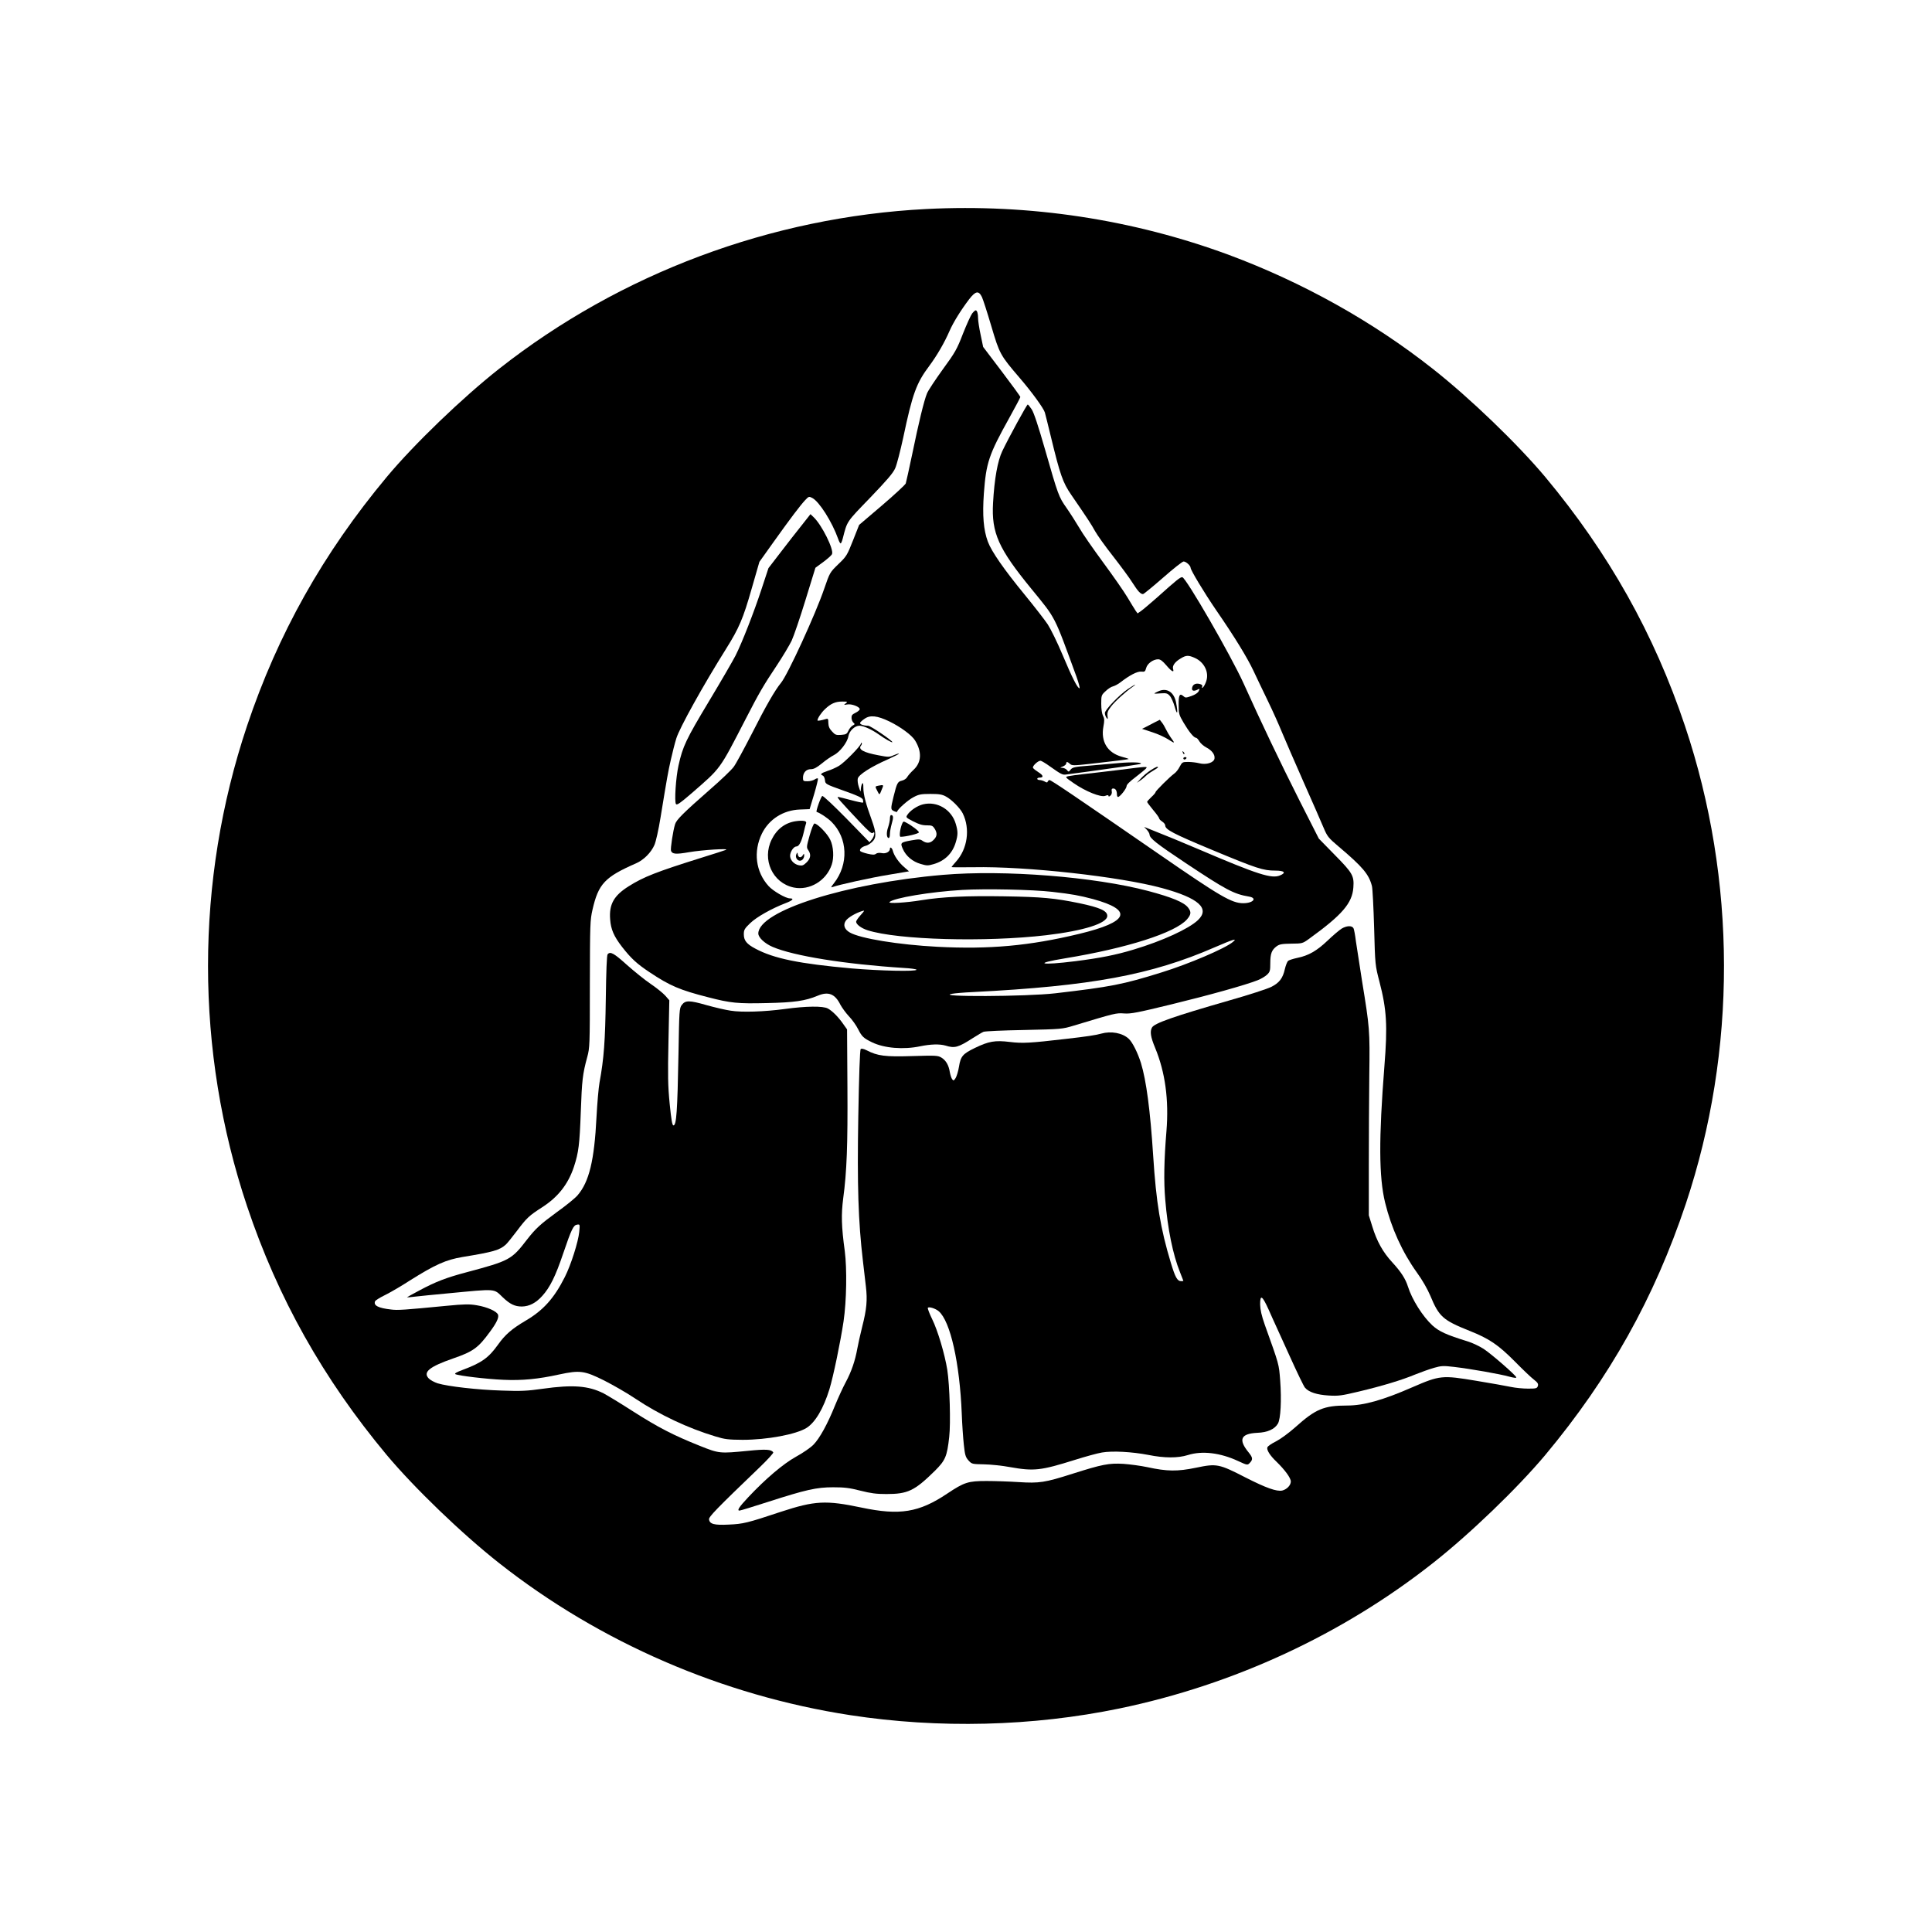
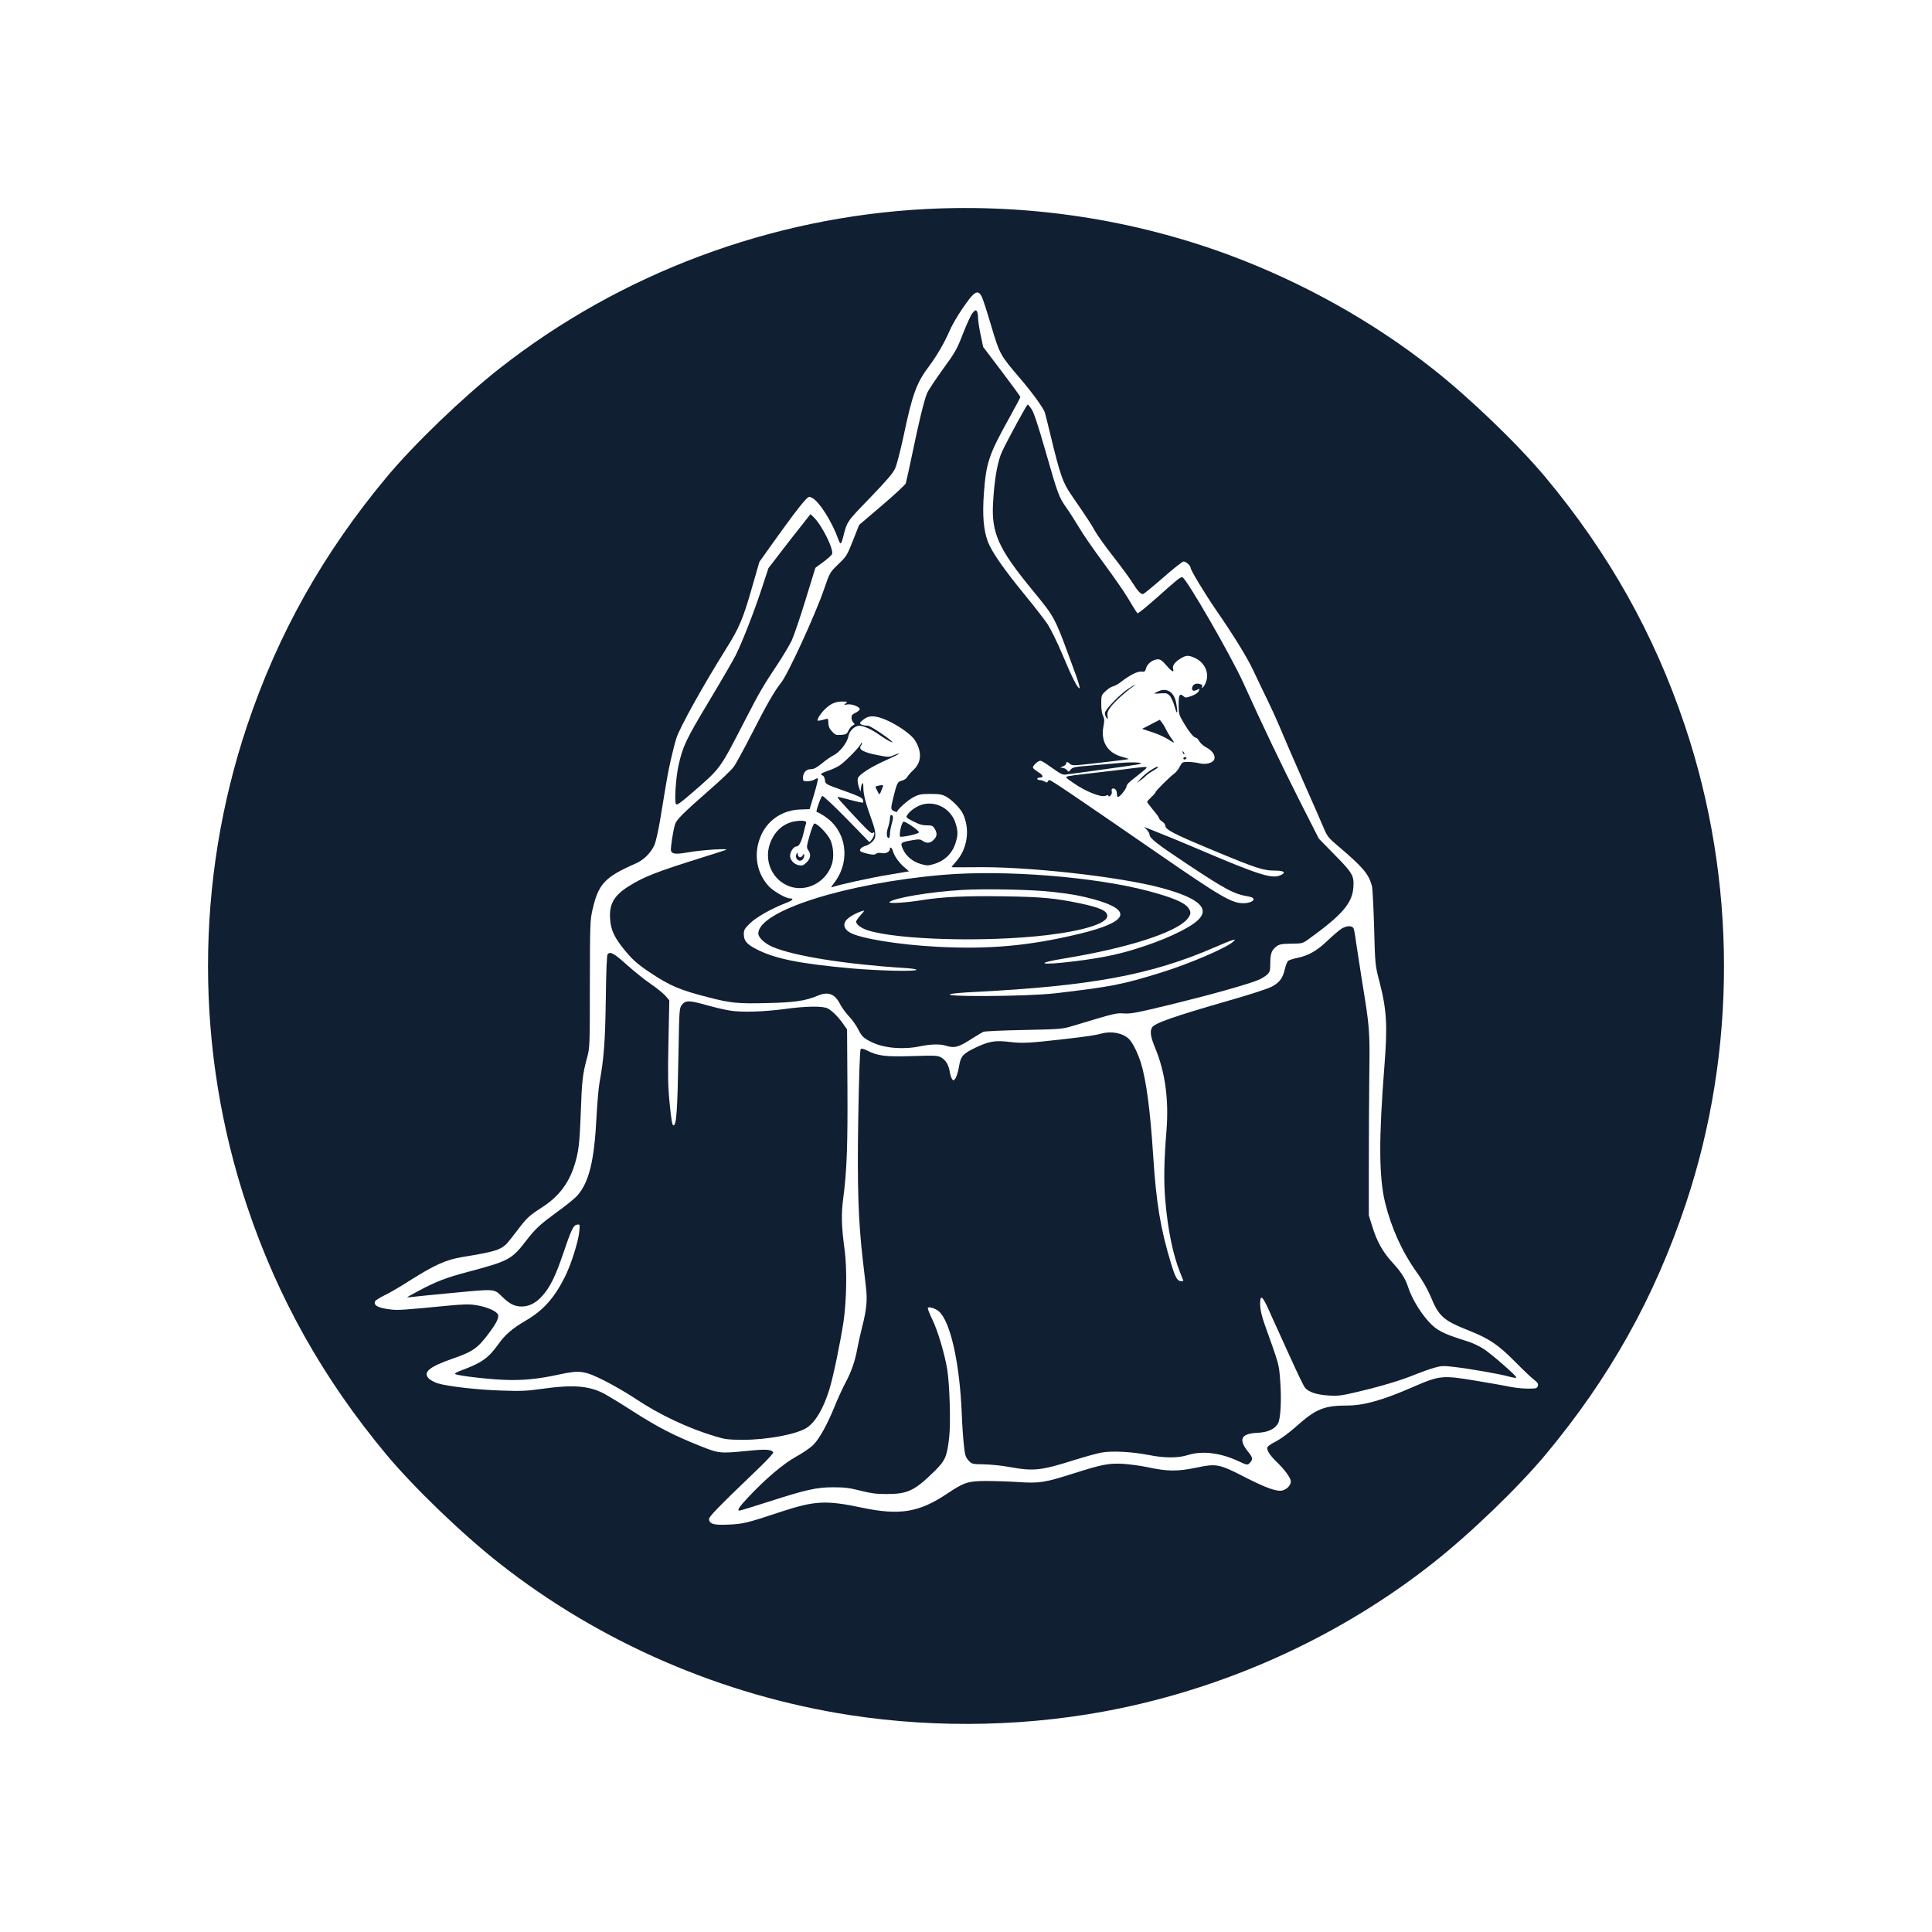
<svg xmlns="http://www.w3.org/2000/svg" width="512" height="512" viewBox="0 0 512 512">
-   <g transform="translate(0, 512) scale(0.032, -0.032)" fill="#000000" stroke="none">
+   <g transform="translate(0, 512) scale(0.032, -0.032)" fill="#101f32" stroke="none">
    <path d="M7670 14269 c-1284 -66 -2532 -533 -3535 -1322 -305 -240 -705 -625 -932 -897 -527 -632 -902 -1300 -1157 -2061 -431 -1287 -431 -2691 0 -3978 255 -761 631 -1430 1157 -2061 229 -273 624 -654 932 -896 833 -656 1847 -1095 2905 -1258 736 -113 1509 -94 2230 55 946 196 1847 613 2595 1203 308 242 703 623 932 896 533 639 903 1300 1164 2080 424 1270 422 2680 -7 3959 -255 761 -631 1430 -1157 2061 -229 273 -624 654 -932 896 -498 393 -1078 716 -1685 942 -797 295 -1653 425 -2510 381z m462 -729 c9 -19 44 -127 77 -239 69 -233 74 -242 235 -430 99 -115 199 -252 209 -287 3 -11 27 -104 52 -209 74 -305 97 -372 166 -472 140 -204 166 -244 198 -302 19 -34 86 -128 150 -209 63 -81 135 -178 159 -217 46 -72 67 -95 88 -95 6 0 80 61 165 135 84 74 161 135 171 135 20 0 58 -34 58 -52 0 -19 111 -204 213 -353 153 -222 256 -391 307 -499 26 -56 80 -168 120 -251 40 -82 92 -199 117 -260 25 -60 105 -245 178 -410 73 -165 148 -335 166 -379 31 -73 39 -84 123 -155 202 -171 253 -231 278 -330 5 -20 13 -175 18 -346 8 -309 9 -310 44 -445 60 -231 68 -362 41 -700 -47 -598 -46 -918 6 -1130 52 -212 143 -411 262 -577 46 -63 88 -137 112 -193 72 -174 104 -203 324 -291 164 -65 239 -116 376 -254 66 -67 137 -135 159 -151 31 -24 37 -35 32 -52 -7 -20 -14 -22 -81 -22 -41 0 -104 6 -142 14 -37 8 -167 31 -288 51 -282 47 -301 45 -527 -53 -247 -108 -404 -152 -542 -152 -192 0 -261 -29 -428 -179 -53 -47 -121 -97 -159 -117 -37 -18 -69 -40 -73 -50 -8 -21 21 -68 75 -119 70 -68 119 -135 119 -164 0 -31 -32 -65 -71 -75 -46 -10 -135 22 -304 108 -220 113 -238 117 -410 81 -155 -32 -239 -31 -405 5 -52 11 -140 23 -196 27 -121 7 -176 -4 -422 -82 -229 -73 -275 -80 -447 -69 -77 5 -196 9 -265 9 -152 0 -184 -10 -325 -104 -234 -157 -394 -183 -711 -116 -295 62 -386 57 -667 -35 -279 -93 -314 -101 -432 -106 -120 -6 -158 4 -163 43 -3 21 56 83 425 437 62 60 110 113 107 118 -16 25 -61 28 -208 13 -236 -23 -240 -23 -400 41 -223 89 -347 154 -551 284 -104 67 -216 135 -247 151 -125 63 -254 73 -503 38 -128 -18 -178 -21 -340 -15 -199 6 -445 34 -531 60 -27 9 -61 27 -74 41 -49 52 7 97 203 165 165 57 207 87 304 220 55 74 75 117 68 141 -9 29 -90 65 -175 79 -63 11 -103 10 -250 -4 -351 -34 -406 -38 -460 -31 -107 12 -148 33 -134 68 2 7 38 30 79 50 41 20 135 74 207 121 213 134 301 173 438 196 257 42 308 57 359 103 13 12 54 63 91 112 82 109 101 127 210 197 132 85 215 191 263 335 39 119 47 185 57 458 9 256 15 311 53 450 21 77 22 97 22 605 1 499 2 530 22 617 49 214 102 270 360 383 64 28 125 89 153 153 12 28 34 126 50 225 54 330 62 377 86 482 13 58 33 137 45 175 26 86 224 442 411 740 109 174 142 251 213 500 l64 222 117 164 c142 199 221 303 262 347 30 32 32 32 59 18 58 -30 164 -198 214 -338 7 -21 16 -38 21 -38 4 0 12 19 18 43 37 144 28 130 226 335 141 147 191 205 208 245 13 29 42 142 66 252 77 366 109 452 216 595 62 83 125 191 168 290 32 73 96 175 163 263 53 68 78 72 105 17z" />
    <path d="M8051 13404 c-11 -14 -45 -89 -76 -167 -50 -130 -65 -156 -168 -297 -62 -86 -121 -175 -130 -198 -25 -61 -69 -243 -122 -501 -26 -123 -50 -233 -54 -245 -5 -11 -93 -93 -197 -182 l-189 -161 -51 -129 c-49 -124 -54 -132 -122 -197 -70 -68 -70 -69 -116 -202 -71 -209 -303 -714 -358 -780 -49 -59 -127 -194 -241 -420 -65 -126 -132 -251 -151 -276 -19 -26 -108 -111 -198 -189 -219 -192 -276 -249 -287 -285 -17 -52 -40 -205 -34 -221 10 -28 42 -30 146 -12 115 20 348 34 307 19 -14 -5 -99 -33 -190 -61 -387 -121 -490 -162 -614 -240 -122 -77 -163 -149 -153 -274 6 -83 31 -140 98 -227 75 -96 122 -140 229 -211 168 -112 250 -147 485 -207 186 -48 243 -54 487 -48 228 5 317 18 420 61 88 37 143 16 188 -75 13 -24 44 -67 70 -95 27 -28 62 -77 78 -110 30 -59 44 -72 114 -106 101 -49 260 -62 398 -33 87 18 161 20 210 6 77 -24 105 -16 228 63 37 23 76 47 87 51 11 5 162 12 335 15 313 7 316 7 415 37 341 103 348 105 415 100 56 -4 110 7 390 75 316 77 613 160 715 200 28 11 62 31 78 46 24 23 27 32 27 96 0 79 12 109 52 139 23 17 44 21 121 22 92 1 94 1 148 40 274 198 358 295 367 426 7 96 -7 120 -154 269 l-132 135 -160 315 c-163 323 -316 644 -463 970 -103 228 -479 880 -508 880 -18 0 -41 -18 -213 -172 -54 -47 -111 -96 -127 -107 l-30 -21 -16 22 c-9 13 -39 63 -68 111 -29 49 -120 179 -201 289 -81 110 -171 239 -198 287 -28 47 -75 121 -105 164 -65 92 -70 106 -178 483 -56 195 -93 307 -111 334 -15 22 -29 40 -33 40 -7 0 -157 -274 -210 -385 -39 -81 -66 -230 -77 -431 -14 -247 45 -378 317 -710 207 -254 184 -209 375 -731 18 -51 29 -93 24 -93 -16 0 -60 85 -140 276 -43 103 -99 216 -123 253 -24 36 -110 147 -191 246 -170 207 -275 358 -305 439 -36 98 -46 216 -33 400 19 254 40 319 211 626 50 90 91 168 91 172 0 5 -69 100 -154 212 l-154 203 -21 101 c-12 55 -21 116 -21 136 0 39 -8 66 -20 66 -5 0 -18 -12 -29 -26z m1845 -2853 c77 -35 118 -118 94 -191 -7 -22 -19 -45 -27 -52 -11 -8 -12 -7 -7 5 4 12 -2 18 -22 23 -33 8 -58 -5 -62 -35 -4 -23 16 -28 48 -11 16 9 17 7 7 -14 -7 -14 -29 -29 -60 -40 -46 -16 -50 -16 -67 -1 -30 27 -40 9 -39 -73 0 -72 3 -82 41 -147 45 -76 85 -125 103 -125 6 0 19 -14 28 -30 10 -17 36 -39 57 -50 46 -24 73 -59 68 -92 -5 -34 -68 -54 -126 -39 -23 6 -65 11 -92 11 -48 0 -50 -2 -70 -39 -11 -22 -31 -48 -46 -58 -36 -26 -154 -143 -154 -153 0 -5 -16 -24 -35 -41 -19 -18 -35 -36 -35 -40 0 -4 23 -34 50 -67 28 -33 50 -64 50 -70 0 -5 11 -17 25 -26 14 -9 25 -23 25 -32 0 -34 65 -68 389 -203 370 -154 422 -171 523 -171 76 0 92 -18 38 -40 -69 -29 -182 7 -667 214 -182 77 -244 103 -408 168 l-50 20 23 -24 c12 -14 22 -31 22 -39 1 -31 55 -74 300 -237 333 -221 397 -256 523 -277 72 -12 35 -55 -47 -55 -95 0 -189 55 -696 405 -693 478 -895 615 -909 615 -5 0 -11 -6 -14 -12 -3 -10 -9 -10 -26 0 -11 6 -30 12 -41 12 -11 0 -20 5 -20 10 0 6 9 10 19 10 36 0 32 19 -8 44 -22 14 -43 30 -46 37 -8 13 40 59 62 59 7 0 44 -22 81 -49 89 -63 102 -70 132 -65 14 2 95 13 180 24 294 40 434 61 438 65 12 12 -77 15 -178 6 -63 -6 -176 -16 -250 -22 -119 -9 -137 -13 -153 -32 -16 -21 -18 -21 -31 -4 -7 9 -24 17 -37 18 -23 1 -23 1 4 12 15 6 27 17 27 24 0 17 10 16 31 -3 16 -15 30 -15 166 0 212 24 317 37 320 40 2 2 -24 10 -57 19 -119 33 -175 126 -152 250 9 49 9 65 -3 88 -9 17 -15 56 -15 100 0 69 1 73 36 105 19 19 47 37 62 40 15 4 43 19 62 34 76 59 139 91 171 88 29 -3 33 0 41 30 10 37 58 72 99 72 19 0 37 -14 68 -50 44 -52 67 -64 56 -30 -8 26 15 59 63 87 45 28 65 28 118 4z m-2892 -376 c-18 -14 -17 -14 12 -9 36 7 104 -19 104 -39 0 -7 -16 -21 -35 -30 -29 -14 -34 -22 -33 -44 1 -16 9 -33 17 -39 12 -10 11 -13 -8 -23 -12 -7 -28 -26 -35 -43 -12 -26 -19 -31 -60 -34 -42 -3 -50 0 -76 29 -22 23 -29 42 -30 70 0 32 -3 37 -17 33 -45 -13 -73 -18 -73 -12 0 17 31 64 62 93 48 46 86 63 142 63 46 0 48 -1 30 -15z m360 -149 c93 -45 187 -114 214 -158 58 -94 54 -181 -12 -243 -24 -22 -48 -50 -54 -62 -7 -12 -26 -24 -43 -28 -35 -8 -41 -19 -69 -132 -25 -103 -25 -107 5 -121 14 -6 25 -8 25 -4 0 17 88 96 135 120 43 23 62 27 140 27 73 0 98 -4 130 -22 45 -24 116 -95 138 -139 63 -128 40 -295 -57 -401 -20 -22 -36 -42 -36 -44 0 -2 82 -2 182 -1 434 9 1216 -78 1563 -173 301 -82 398 -168 296 -265 -76 -72 -293 -172 -533 -244 -145 -44 -276 -70 -481 -96 -294 -37 -355 -20 -84 24 511 84 909 211 1007 322 35 41 37 62 9 98 -34 44 -134 85 -329 137 -445 118 -1192 177 -1699 134 -808 -69 -1530 -299 -1531 -486 0 -33 53 -83 119 -111 175 -75 600 -143 1084 -174 59 -3 107 -10 107 -15 0 -16 -303 -9 -537 11 -436 39 -644 82 -796 163 -74 39 -97 68 -97 120 0 36 6 47 53 92 53 51 177 121 294 166 58 22 73 39 34 39 -34 0 -139 61 -176 102 -107 118 -128 286 -55 435 59 119 177 194 315 199 l80 3 37 123 c20 67 34 126 32 130 -3 5 -15 1 -27 -7 -12 -8 -38 -15 -59 -15 -35 0 -38 2 -38 28 0 43 26 72 65 72 25 0 47 12 92 48 32 27 76 57 98 68 49 24 113 106 121 157 8 45 53 87 92 87 35 -1 103 -32 162 -74 49 -35 110 -70 110 -62 0 13 -181 136 -201 136 -39 0 -70 12 -66 24 2 6 19 22 38 34 45 32 105 25 203 -22z m1351 -1412 c160 -18 225 -30 338 -60 335 -92 296 -189 -116 -288 -411 -99 -742 -129 -1172 -107 -324 17 -643 69 -728 119 -45 26 -57 64 -31 99 20 26 81 62 134 78 23 7 22 5 -13 -34 -20 -22 -37 -47 -37 -54 0 -22 42 -54 95 -71 250 -80 976 -100 1480 -41 311 37 505 98 505 160 0 42 -60 69 -231 105 -205 42 -307 52 -622 57 -314 5 -512 -4 -685 -32 -128 -21 -280 -30 -266 -16 31 34 342 86 604 101 192 11 583 3 745 -16z m1495 -415 c-64 -54 -367 -183 -590 -252 -324 -101 -419 -119 -880 -173 -241 -28 -1008 -31 -855 -4 22 4 99 11 170 14 984 50 1479 142 2005 371 155 67 191 78 150 44z" />
    <path d="M9341 10294 c-71 -48 -191 -173 -191 -199 0 -12 6 -29 13 -39 12 -16 13 -14 9 16 -3 27 3 43 30 78 31 41 123 124 178 162 14 9 23 17 20 17 -3 1 -29 -15 -59 -35z" />
    <path d="M9593 10275 c-18 -8 -33 -16 -33 -18 0 -2 24 -2 53 1 45 3 55 1 74 -20 12 -12 31 -54 42 -93 21 -75 28 -54 11 36 -17 88 -77 126 -147 94z" />
    <path d="M9565 10019 c-22 -11 -55 -28 -73 -38 l-34 -17 85 -28 c47 -15 108 -43 136 -62 53 -34 54 -32 15 21 -12 17 -29 46 -38 65 -9 19 -24 45 -34 57 l-17 22 -40 -20z" />
    <path d="M9796 9767 c3 -10 9 -15 12 -12 3 3 0 11 -7 18 -10 9 -11 8 -5 -6z" />
    <path d="M9800 9720 c0 -5 4 -10 9 -10 6 0 13 5 16 10 3 6 -1 10 -9 10 -9 0 -16 -4 -16 -10z" />
    <path d="M9270 9624 c-102 -12 -232 -28 -290 -34 -58 -6 -118 -15 -133 -18 -28 -7 -27 -8 45 -58 98 -68 225 -119 261 -105 19 8 27 7 27 0 0 -8 6 -7 16 2 9 7 14 22 11 36 -3 17 0 23 13 23 19 0 30 -19 30 -51 0 -10 4 -19 9 -19 16 0 71 70 71 90 0 12 27 39 74 74 40 31 79 63 86 71 16 19 15 19 -220 -11z" />
    <path d="M9529 9621 c-24 -15 -60 -45 -79 -66 l-35 -38 31 21 c17 12 36 28 43 36 7 8 33 27 57 41 24 14 44 28 44 30 0 11 -19 3 -61 -24z" />
    <path d="M7130 9843 c0 -19 -139 -161 -183 -186 -23 -14 -66 -33 -95 -42 -53 -18 -64 -28 -38 -38 8 -3 16 -20 18 -38 3 -32 4 -33 155 -87 114 -40 154 -59 159 -74 3 -11 4 -22 1 -25 -3 -2 -48 7 -100 21 -52 14 -100 26 -107 26 -13 0 10 -26 180 -207 74 -78 99 -100 108 -91 21 21 14 -27 -7 -53 l-20 -24 -189 194 c-105 107 -195 192 -202 189 -11 -3 -56 -130 -47 -132 26 -7 91 -50 123 -82 135 -134 144 -351 20 -509 -25 -31 -27 -38 -11 -31 48 18 313 77 467 102 l166 28 -40 35 c-44 37 -84 95 -94 135 -6 24 -24 37 -24 17 0 -25 -34 -43 -67 -36 -21 4 -40 2 -49 -6 -12 -9 -27 -9 -70 1 -30 7 -57 17 -60 22 -9 14 14 35 44 43 15 3 39 18 55 33 36 34 35 74 -4 182 -49 134 -69 211 -69 265 0 36 -3 46 -10 35 -5 -8 -10 -28 -11 -45 -1 -27 -2 -26 -16 16 -9 26 -13 58 -9 72 8 32 111 98 248 158 53 24 95 45 93 48 -3 2 -22 -4 -43 -13 -37 -17 -44 -17 -127 -1 -124 23 -171 49 -144 81 6 8 9 17 5 21 -3 3 -6 2 -6 -4z" />
    <path d="M7273 9493 c-27 -5 -27 -6 -7 -44 18 -36 17 -36 37 14 17 39 16 39 -30 30z" />
    <path d="M7645 9339 c-47 -11 -107 -51 -129 -85 -16 -23 -15 -24 46 -56 47 -24 75 -33 112 -33 45 0 51 -3 69 -32 21 -37 17 -63 -16 -93 -25 -24 -55 -25 -86 -4 -20 15 -32 15 -90 5 -94 -17 -97 -20 -74 -72 26 -59 81 -105 148 -124 50 -15 60 -15 108 -1 92 27 155 89 182 180 19 63 19 90 0 154 -35 118 -154 189 -270 161z" />
    <path d="M7370 9221 c0 -16 -7 -48 -15 -72 -16 -44 -13 -89 5 -89 6 0 10 15 10 33 0 18 7 57 15 85 15 51 14 72 -6 72 -5 0 -9 -13 -9 -29z" />
    <path d="M6589 9199 c-87 -13 -156 -65 -198 -151 -83 -166 7 -361 182 -398 132 -27 270 56 315 189 20 58 15 150 -12 206 -23 50 -106 135 -131 135 -7 0 -24 -42 -40 -99 -26 -93 -27 -100 -11 -122 24 -35 20 -67 -14 -101 -26 -25 -36 -29 -63 -24 -46 9 -80 51 -73 89 7 35 32 67 52 67 21 0 42 40 59 112 8 37 18 73 21 81 7 19 -27 25 -87 16z" />
    <path d="M7469 9173 c-17 -44 -23 -103 -11 -103 44 0 152 26 152 37 0 11 -58 56 -108 82 -20 11 -23 9 -33 -16z" />
    <path d="M6596 8928 c-17 -37 20 -72 49 -48 8 7 15 22 15 34 -1 19 -2 19 -11 4 -14 -25 -37 -22 -42 5 -3 19 -4 20 -11 5z" />
    <path d="M6638 11648 c-41 -51 -119 -151 -174 -223 l-100 -130 -56 -170 c-64 -195 -162 -446 -217 -555 -21 -41 -120 -212 -221 -380 -188 -313 -216 -371 -251 -530 -22 -99 -35 -298 -21 -319 8 -11 35 8 129 89 247 215 228 189 448 615 112 218 149 281 258 444 49 74 104 166 123 205 18 39 70 191 115 338 l82 266 64 47 c35 26 68 55 73 65 19 36 -85 245 -153 308 l-25 24 -74 -94z" />
    <path d="M11110 8309 c-19 -12 -71 -56 -115 -98 -89 -85 -158 -125 -252 -144 -33 -7 -67 -18 -75 -24 -8 -7 -20 -37 -27 -67 -17 -78 -47 -116 -113 -149 -31 -16 -188 -67 -350 -113 -459 -132 -619 -188 -638 -224 -18 -33 -11 -78 26 -167 84 -203 115 -431 94 -691 -20 -241 -23 -417 -10 -566 20 -245 64 -458 122 -601 15 -38 28 -71 28 -72 0 -2 -8 -3 -18 -3 -32 0 -49 31 -85 150 -87 287 -122 500 -147 890 -24 374 -57 622 -101 766 -27 86 -70 172 -101 201 -52 49 -147 66 -228 43 -41 -12 -119 -24 -295 -44 -293 -34 -356 -38 -462 -25 -123 15 -174 6 -290 -50 -101 -49 -117 -69 -131 -154 -6 -38 -19 -80 -28 -95 -15 -23 -18 -24 -29 -9 -7 10 -15 36 -19 58 -9 58 -32 97 -69 120 -30 18 -45 19 -242 13 -225 -7 -287 1 -378 48 -26 13 -43 16 -49 10 -7 -7 -14 -220 -20 -559 -10 -574 0 -869 38 -1193 8 -69 19 -165 25 -215 13 -111 7 -185 -31 -334 -16 -64 -34 -145 -40 -179 -18 -101 -49 -191 -95 -277 -24 -44 -64 -132 -90 -195 -61 -152 -127 -272 -178 -324 -23 -24 -88 -69 -145 -100 -106 -59 -251 -182 -394 -334 -76 -81 -97 -112 -74 -112 8 0 112 32 233 71 317 102 404 122 543 122 94 0 135 -5 225 -28 87 -22 132 -28 215 -28 178 0 233 26 402 192 87 87 101 118 119 281 13 115 4 426 -16 556 -21 130 -79 326 -126 421 -22 45 -38 87 -35 92 8 12 63 -5 90 -28 97 -83 174 -429 191 -851 3 -85 11 -199 17 -254 9 -85 14 -103 38 -130 28 -31 30 -31 129 -33 56 -1 153 -11 216 -23 198 -35 253 -29 537 60 86 27 187 55 224 61 87 15 248 6 384 -20 134 -27 245 -27 328 -1 118 37 267 19 414 -49 78 -36 80 -37 101 -13 24 26 21 42 -11 82 -89 108 -68 157 70 164 85 3 144 30 171 76 23 39 31 195 19 357 -11 140 -7 125 -128 463 -26 74 -37 123 -38 165 -1 88 17 77 70 -40 24 -55 49 -109 54 -120 5 -11 59 -130 120 -264 61 -135 118 -254 128 -264 32 -37 99 -58 195 -64 82 -5 108 -1 247 32 198 47 362 97 470 142 47 19 117 44 155 55 63 18 79 18 165 8 138 -16 381 -59 456 -80 42 -11 64 -14 61 -6 -6 19 -206 193 -270 235 -34 22 -93 50 -132 62 -178 55 -236 82 -292 132 -81 75 -169 214 -203 322 -20 64 -58 123 -129 200 -78 84 -129 175 -167 300 l-28 90 0 415 c0 228 2 566 4 750 5 370 3 388 -60 775 -21 132 -44 281 -51 330 -6 50 -15 98 -20 108 -13 23 -56 22 -99 -4z" />
    <path d="M5032 8097 c-7 -8 -12 -142 -15 -367 -5 -350 -15 -493 -52 -695 -8 -44 -19 -172 -25 -285 -18 -361 -61 -537 -156 -648 -19 -23 -96 -86 -172 -140 -138 -101 -176 -136 -247 -227 -129 -168 -145 -176 -500 -271 -170 -45 -258 -79 -392 -151 -57 -30 -103 -56 -103 -57 0 -1 30 1 68 6 37 4 159 17 272 27 410 39 376 41 455 -34 59 -56 99 -75 157 -75 61 1 116 29 169 88 64 71 109 162 172 348 70 206 86 238 116 242 24 4 24 3 18 -60 -8 -82 -68 -272 -119 -373 -89 -177 -179 -277 -326 -363 -112 -66 -169 -115 -227 -197 -79 -110 -134 -150 -294 -210 -49 -18 -69 -30 -60 -35 24 -13 257 -41 399 -47 154 -7 287 6 460 44 172 37 209 32 372 -49 73 -37 192 -105 263 -153 198 -132 431 -242 660 -311 78 -24 107 -27 225 -28 203 0 444 45 530 99 72 46 139 159 189 320 33 109 91 390 117 562 25 172 29 435 10 583 -28 204 -30 302 -13 435 30 222 38 442 35 925 l-3 475 -32 45 c-41 59 -89 107 -127 128 -40 22 -181 20 -356 -4 -170 -23 -357 -29 -449 -14 -42 6 -132 27 -200 46 -143 41 -175 41 -205 1 -20 -27 -21 -44 -27 -400 -9 -485 -17 -597 -42 -597 -10 0 -18 48 -31 179 -15 152 -16 233 -10 518 l7 339 -33 38 c-19 21 -72 64 -119 96 -48 32 -137 104 -199 159 -109 98 -138 114 -160 88z" />
  </g>
</svg>
